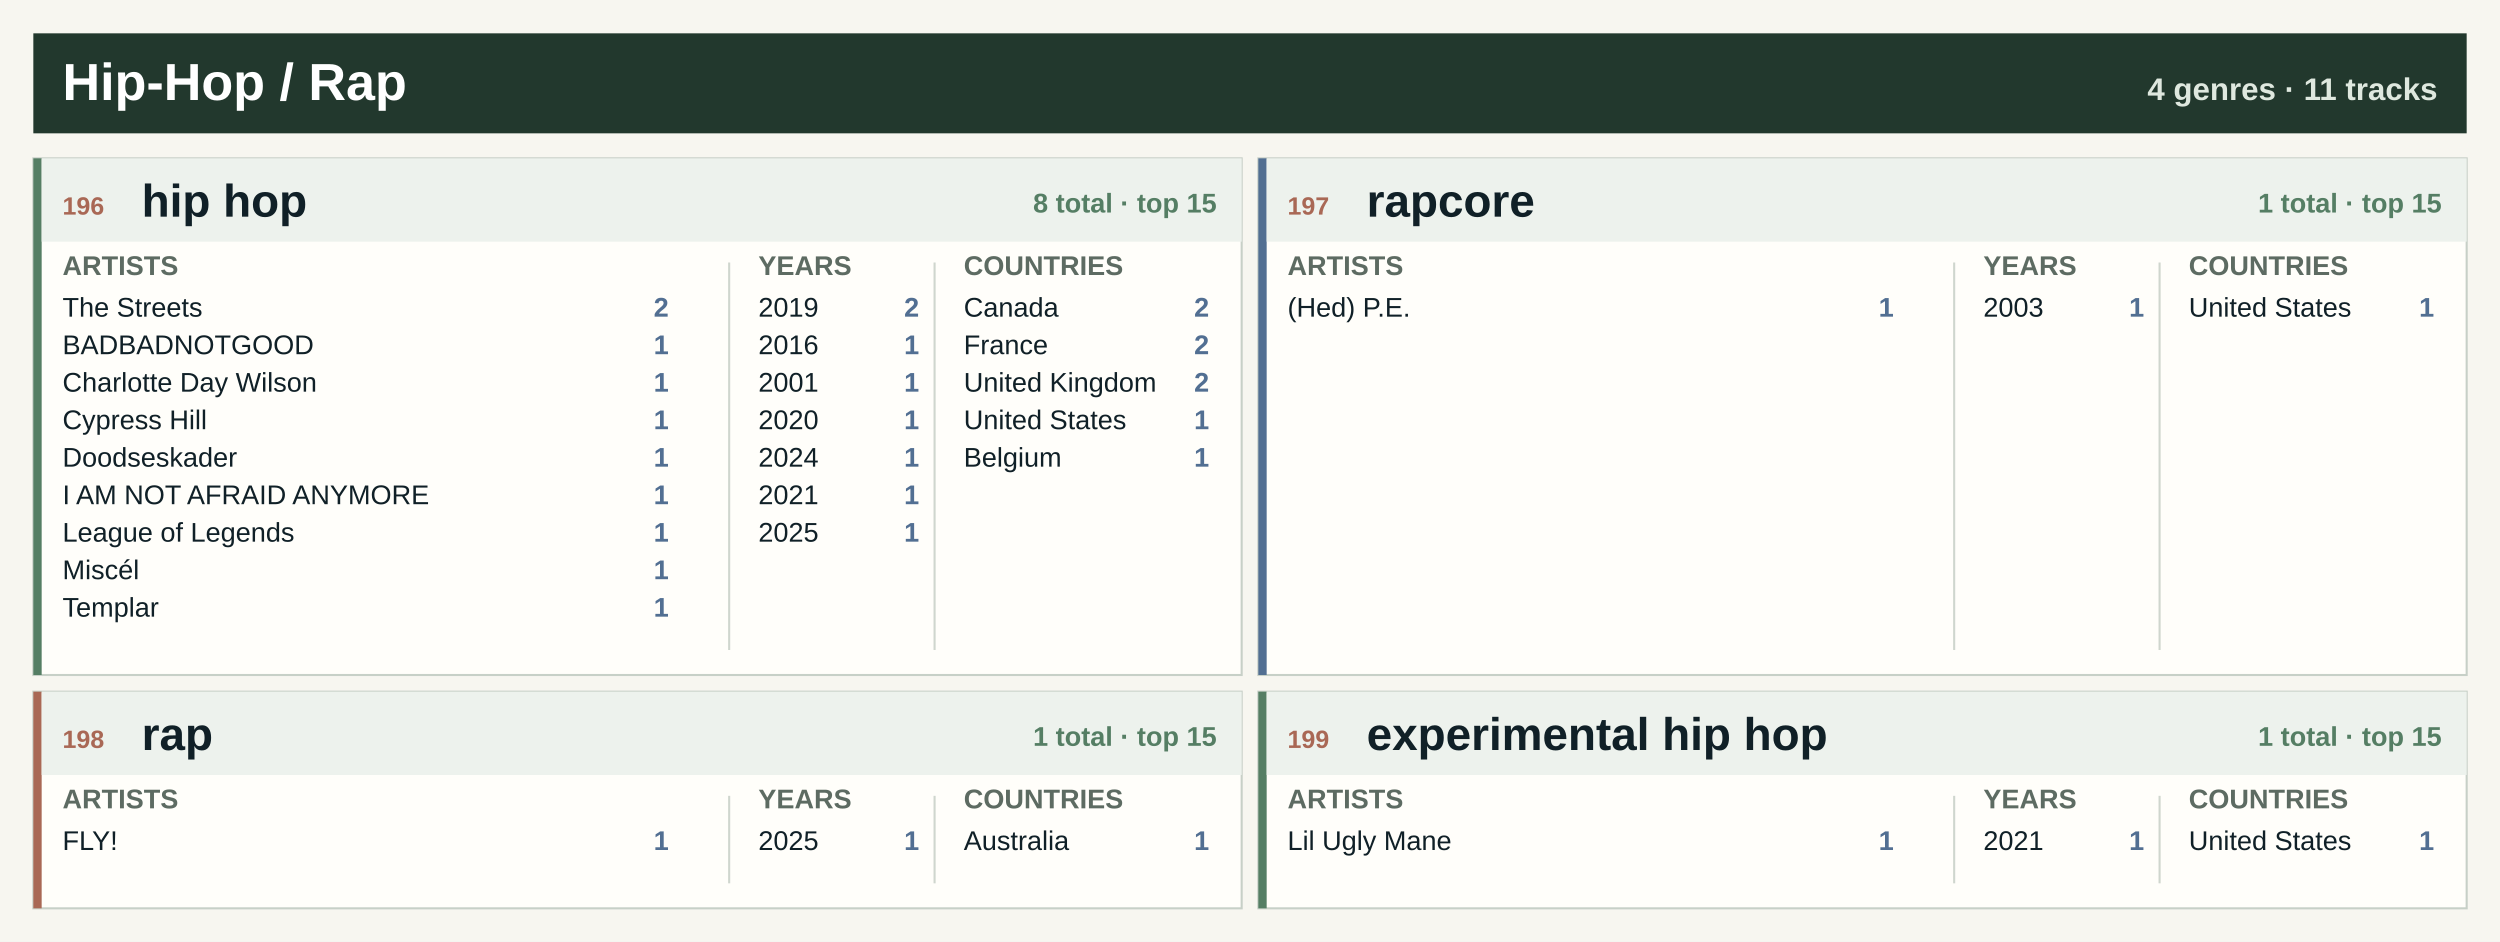
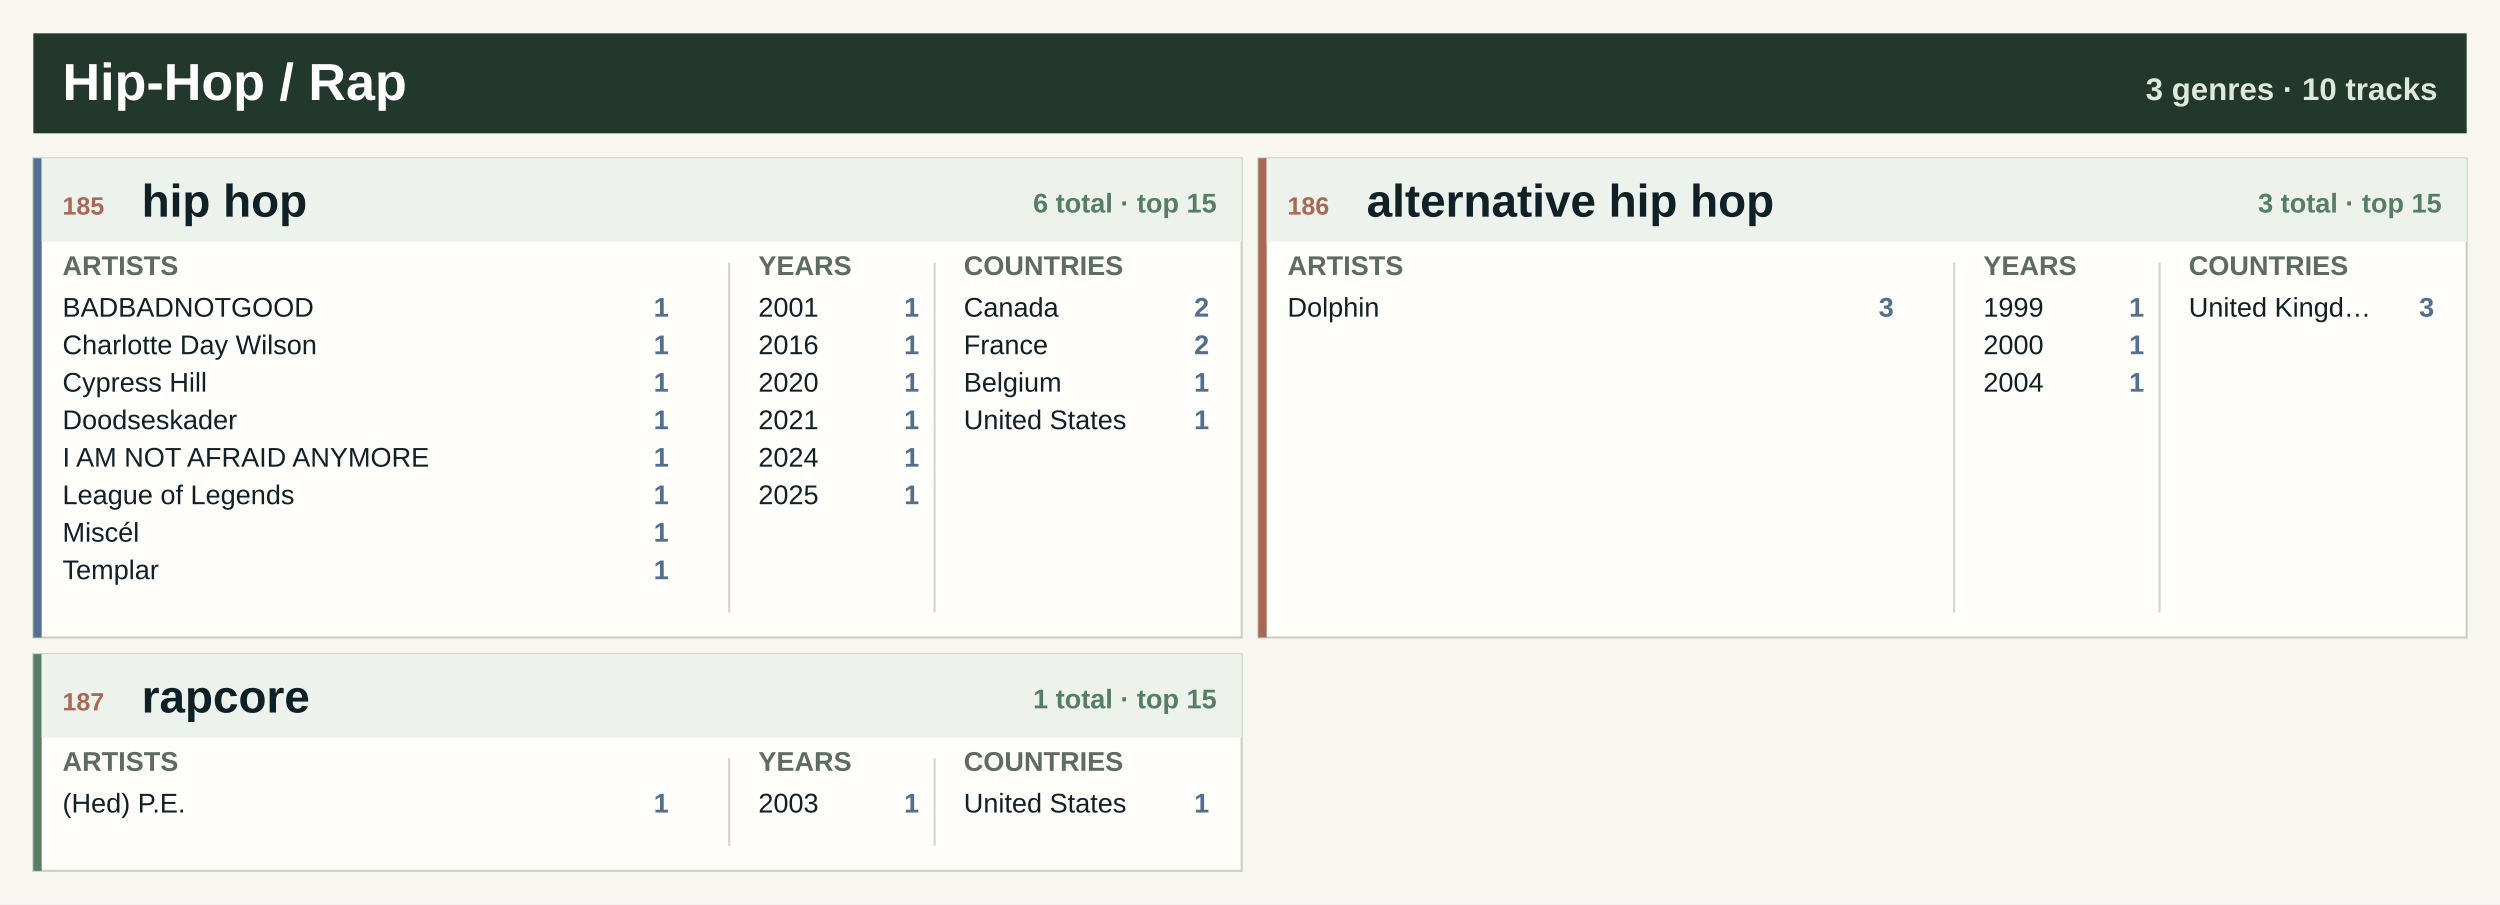
- <svg xmlns="http://www.w3.org/2000/svg" width="1200" height="452" viewBox="0 0 1200 452" role="img" aria-label="Hip-Hop / Rap genre atlas">
-   <rect width="1200" height="452" fill="#f7f6f0" />
+ <svg xmlns="http://www.w3.org/2000/svg" width="1200" height="434" viewBox="0 0 1200 434" role="img" aria-label="Hip-Hop / Rap genre atlas">
+   <rect width="1200" height="434" fill="#f7f6f0" />
  <rect x="16" y="16" width="1168" height="48" fill="#22382d" />
  <text x="30.0" y="48.0" font-family="Segoe UI, Arial, sans-serif" font-size="25" font-weight="800" fill="#ffffff" text-anchor="start">Hip-Hop / Rap</text>
-   <text x="1170.0" y="48.0" font-family="Segoe UI, Arial, sans-serif" font-size="15" font-weight="800" fill="#dfe8df" text-anchor="end">4 genres · 11 tracks</text>
-   <rect x="16.0" y="76.0" width="580.0" height="248" fill="#fffefa" stroke="#c7d0c7" />
-   <rect x="16.0" y="76.0" width="4" height="248" fill="#557e64" />
+   <text x="1170.0" y="48.0" font-family="Segoe UI, Arial, sans-serif" font-size="15" font-weight="800" fill="#dfe8df" text-anchor="end">3 genres · 10 tracks</text>
+   <rect x="16.0" y="76.0" width="580.0" height="230" fill="#fffefa" stroke="#c7d0c7" />
+   <rect x="16.0" y="76.0" width="4" height="230" fill="#526f92" />
  <rect x="20.0" y="76.0" width="576.0" height="40" fill="#edf2ed" />
-   <text x="30.0" y="103.0" font-family="Segoe UI, Arial, sans-serif" font-size="12" font-weight="800" fill="#a96855" text-anchor="start">196</text>
+   <text x="30.0" y="103.0" font-family="Segoe UI, Arial, sans-serif" font-size="12" font-weight="800" fill="#a96855" text-anchor="start">185</text>
  <text x="68.0" y="104.0" font-family="Segoe UI, Arial, sans-serif" font-size="22" font-weight="800" fill="#102027" text-anchor="start">hip hop</text>
-   <text x="584.0" y="102.0" font-family="Segoe UI, Arial, sans-serif" font-size="13" font-weight="800" fill="#557e64" text-anchor="end">8 total · top 15</text>
+   <text x="584.0" y="102.0" font-family="Segoe UI, Arial, sans-serif" font-size="13" font-weight="800" fill="#557e64" text-anchor="end">6 total · top 15</text>
  <text x="30.0" y="132.0" font-family="Segoe UI, Arial, sans-serif" font-size="13" font-weight="800" fill="#5d6b62" text-anchor="start">ARTISTS</text>
  <text x="364.0" y="132.0" font-family="Segoe UI, Arial, sans-serif" font-size="13" font-weight="800" fill="#5d6b62" text-anchor="start">YEARS</text>
  <text x="462.6" y="132.0" font-family="Segoe UI, Arial, sans-serif" font-size="13" font-weight="800" fill="#5d6b62" text-anchor="start">COUNTRIES</text>
-   <line x1="350.0" y1="126.0" x2="350.0" y2="312.0" stroke="#cfd6ce" />
-   <line x1="448.6" y1="126.0" x2="448.6" y2="312.0" stroke="#cfd6ce" />
-   <text x="30.0" y="152.0" font-family="Segoe UI, Arial, sans-serif" font-size="13" font-weight="400" fill="#102027" text-anchor="start">The Streets</text>
-   <text x="321.0" y="152.0" font-family="Segoe UI, Arial, sans-serif" font-size="13" font-weight="800" fill="#526f92" text-anchor="end">2</text>
-   <text x="30.0" y="170.0" font-family="Segoe UI, Arial, sans-serif" font-size="13" font-weight="400" fill="#102027" text-anchor="start">BADBADNOTGOOD</text>
+   <line x1="350.0" y1="126.0" x2="350.0" y2="294.0" stroke="#cfd6ce" />
+   <line x1="448.6" y1="126.0" x2="448.6" y2="294.0" stroke="#cfd6ce" />
+   <text x="30.0" y="152.0" font-family="Segoe UI, Arial, sans-serif" font-size="13" font-weight="400" fill="#102027" text-anchor="start">BADBADNOTGOOD</text>
+   <text x="321.0" y="152.0" font-family="Segoe UI, Arial, sans-serif" font-size="13" font-weight="800" fill="#526f92" text-anchor="end">1</text>
+   <text x="30.0" y="170.0" font-family="Segoe UI, Arial, sans-serif" font-size="13" font-weight="400" fill="#102027" text-anchor="start">Charlotte Day Wilson</text>
  <text x="321.0" y="170.0" font-family="Segoe UI, Arial, sans-serif" font-size="13" font-weight="800" fill="#526f92" text-anchor="end">1</text>
-   <text x="30.0" y="188.0" font-family="Segoe UI, Arial, sans-serif" font-size="13" font-weight="400" fill="#102027" text-anchor="start">Charlotte Day Wilson</text>
+   <text x="30.0" y="188.0" font-family="Segoe UI, Arial, sans-serif" font-size="13" font-weight="400" fill="#102027" text-anchor="start">Cypress Hill</text>
  <text x="321.0" y="188.0" font-family="Segoe UI, Arial, sans-serif" font-size="13" font-weight="800" fill="#526f92" text-anchor="end">1</text>
-   <text x="30.0" y="206.0" font-family="Segoe UI, Arial, sans-serif" font-size="13" font-weight="400" fill="#102027" text-anchor="start">Cypress Hill</text>
+   <text x="30.0" y="206.0" font-family="Segoe UI, Arial, sans-serif" font-size="13" font-weight="400" fill="#102027" text-anchor="start">Doodseskader</text>
  <text x="321.0" y="206.0" font-family="Segoe UI, Arial, sans-serif" font-size="13" font-weight="800" fill="#526f92" text-anchor="end">1</text>
-   <text x="30.0" y="224.0" font-family="Segoe UI, Arial, sans-serif" font-size="13" font-weight="400" fill="#102027" text-anchor="start">Doodseskader</text>
+   <text x="30.0" y="224.0" font-family="Segoe UI, Arial, sans-serif" font-size="13" font-weight="400" fill="#102027" text-anchor="start">I AM NOT AFRAID ANYMORE</text>
  <text x="321.0" y="224.0" font-family="Segoe UI, Arial, sans-serif" font-size="13" font-weight="800" fill="#526f92" text-anchor="end">1</text>
-   <text x="30.0" y="242.0" font-family="Segoe UI, Arial, sans-serif" font-size="13" font-weight="400" fill="#102027" text-anchor="start">I AM NOT AFRAID ANYMORE</text>
+   <text x="30.0" y="242.0" font-family="Segoe UI, Arial, sans-serif" font-size="13" font-weight="400" fill="#102027" text-anchor="start">League of Legends</text>
  <text x="321.0" y="242.0" font-family="Segoe UI, Arial, sans-serif" font-size="13" font-weight="800" fill="#526f92" text-anchor="end">1</text>
-   <text x="30.0" y="260.0" font-family="Segoe UI, Arial, sans-serif" font-size="13" font-weight="400" fill="#102027" text-anchor="start">League of Legends</text>
+   <text x="30.0" y="260.0" font-family="Segoe UI, Arial, sans-serif" font-size="13" font-weight="400" fill="#102027" text-anchor="start">Miscél</text>
  <text x="321.0" y="260.0" font-family="Segoe UI, Arial, sans-serif" font-size="13" font-weight="800" fill="#526f92" text-anchor="end">1</text>
-   <text x="30.0" y="278.0" font-family="Segoe UI, Arial, sans-serif" font-size="13" font-weight="400" fill="#102027" text-anchor="start">Miscél</text>
+   <text x="30.0" y="278.0" font-family="Segoe UI, Arial, sans-serif" font-size="13" font-weight="400" fill="#102027" text-anchor="start">Templar</text>
  <text x="321.0" y="278.0" font-family="Segoe UI, Arial, sans-serif" font-size="13" font-weight="800" fill="#526f92" text-anchor="end">1</text>
-   <text x="30.0" y="296.0" font-family="Segoe UI, Arial, sans-serif" font-size="13" font-weight="400" fill="#102027" text-anchor="start">Templar</text>
-   <text x="321.0" y="296.0" font-family="Segoe UI, Arial, sans-serif" font-size="13" font-weight="800" fill="#526f92" text-anchor="end">1</text>
-   <text x="364.0" y="152.0" font-family="Segoe UI, Arial, sans-serif" font-size="13" font-weight="400" fill="#102027" text-anchor="start">2019</text>
-   <text x="441.2" y="152.0" font-family="Segoe UI, Arial, sans-serif" font-size="13" font-weight="800" fill="#526f92" text-anchor="end">2</text>
+   <text x="364.0" y="152.0" font-family="Segoe UI, Arial, sans-serif" font-size="13" font-weight="400" fill="#102027" text-anchor="start">2001</text>
+   <text x="441.2" y="152.0" font-family="Segoe UI, Arial, sans-serif" font-size="13" font-weight="800" fill="#526f92" text-anchor="end">1</text>
  <text x="364.0" y="170.0" font-family="Segoe UI, Arial, sans-serif" font-size="13" font-weight="400" fill="#102027" text-anchor="start">2016</text>
  <text x="441.2" y="170.0" font-family="Segoe UI, Arial, sans-serif" font-size="13" font-weight="800" fill="#526f92" text-anchor="end">1</text>
-   <text x="364.0" y="188.0" font-family="Segoe UI, Arial, sans-serif" font-size="13" font-weight="400" fill="#102027" text-anchor="start">2001</text>
+   <text x="364.0" y="188.0" font-family="Segoe UI, Arial, sans-serif" font-size="13" font-weight="400" fill="#102027" text-anchor="start">2020</text>
  <text x="441.2" y="188.0" font-family="Segoe UI, Arial, sans-serif" font-size="13" font-weight="800" fill="#526f92" text-anchor="end">1</text>
-   <text x="364.0" y="206.0" font-family="Segoe UI, Arial, sans-serif" font-size="13" font-weight="400" fill="#102027" text-anchor="start">2020</text>
+   <text x="364.0" y="206.0" font-family="Segoe UI, Arial, sans-serif" font-size="13" font-weight="400" fill="#102027" text-anchor="start">2021</text>
  <text x="441.2" y="206.0" font-family="Segoe UI, Arial, sans-serif" font-size="13" font-weight="800" fill="#526f92" text-anchor="end">1</text>
  <text x="364.0" y="224.0" font-family="Segoe UI, Arial, sans-serif" font-size="13" font-weight="400" fill="#102027" text-anchor="start">2024</text>
  <text x="441.2" y="224.0" font-family="Segoe UI, Arial, sans-serif" font-size="13" font-weight="800" fill="#526f92" text-anchor="end">1</text>
-   <text x="364.0" y="242.0" font-family="Segoe UI, Arial, sans-serif" font-size="13" font-weight="400" fill="#102027" text-anchor="start">2021</text>
+   <text x="364.0" y="242.0" font-family="Segoe UI, Arial, sans-serif" font-size="13" font-weight="400" fill="#102027" text-anchor="start">2025</text>
  <text x="441.2" y="242.0" font-family="Segoe UI, Arial, sans-serif" font-size="13" font-weight="800" fill="#526f92" text-anchor="end">1</text>
-   <text x="364.0" y="260.0" font-family="Segoe UI, Arial, sans-serif" font-size="13" font-weight="400" fill="#102027" text-anchor="start">2025</text>
-   <text x="441.2" y="260.0" font-family="Segoe UI, Arial, sans-serif" font-size="13" font-weight="800" fill="#526f92" text-anchor="end">1</text>
  <text x="462.6" y="152.0" font-family="Segoe UI, Arial, sans-serif" font-size="13" font-weight="400" fill="#102027" text-anchor="start">Canada</text>
  <text x="580.4" y="152.0" font-family="Segoe UI, Arial, sans-serif" font-size="13" font-weight="800" fill="#526f92" text-anchor="end">2</text>
  <text x="462.6" y="170.0" font-family="Segoe UI, Arial, sans-serif" font-size="13" font-weight="400" fill="#102027" text-anchor="start">France</text>
  <text x="580.4" y="170.0" font-family="Segoe UI, Arial, sans-serif" font-size="13" font-weight="800" fill="#526f92" text-anchor="end">2</text>
-   <text x="462.6" y="188.0" font-family="Segoe UI, Arial, sans-serif" font-size="13" font-weight="400" fill="#102027" text-anchor="start">United Kingdom</text>
-   <text x="580.4" y="188.0" font-family="Segoe UI, Arial, sans-serif" font-size="13" font-weight="800" fill="#526f92" text-anchor="end">2</text>
+   <text x="462.6" y="188.0" font-family="Segoe UI, Arial, sans-serif" font-size="13" font-weight="400" fill="#102027" text-anchor="start">Belgium</text>
+   <text x="580.4" y="188.0" font-family="Segoe UI, Arial, sans-serif" font-size="13" font-weight="800" fill="#526f92" text-anchor="end">1</text>
  <text x="462.6" y="206.0" font-family="Segoe UI, Arial, sans-serif" font-size="13" font-weight="400" fill="#102027" text-anchor="start">United States</text>
  <text x="580.4" y="206.0" font-family="Segoe UI, Arial, sans-serif" font-size="13" font-weight="800" fill="#526f92" text-anchor="end">1</text>
-   <text x="462.6" y="224.0" font-family="Segoe UI, Arial, sans-serif" font-size="13" font-weight="400" fill="#102027" text-anchor="start">Belgium</text>
-   <text x="580.4" y="224.0" font-family="Segoe UI, Arial, sans-serif" font-size="13" font-weight="800" fill="#526f92" text-anchor="end">1</text>
-   <rect x="604.0" y="76.0" width="580.0" height="248" fill="#fffefa" stroke="#c7d0c7" />
-   <rect x="604.0" y="76.0" width="4" height="248" fill="#526f92" />
+   <rect x="604.0" y="76.0" width="580.0" height="230" fill="#fffefa" stroke="#c7d0c7" />
+   <rect x="604.0" y="76.0" width="4" height="230" fill="#a96855" />
  <rect x="608.0" y="76.0" width="576.0" height="40" fill="#edf2ed" />
-   <text x="618.0" y="103.0" font-family="Segoe UI, Arial, sans-serif" font-size="12" font-weight="800" fill="#a96855" text-anchor="start">197</text>
-   <text x="656.0" y="104.0" font-family="Segoe UI, Arial, sans-serif" font-size="22" font-weight="800" fill="#102027" text-anchor="start">rapcore</text>
-   <text x="1172.0" y="102.0" font-family="Segoe UI, Arial, sans-serif" font-size="13" font-weight="800" fill="#557e64" text-anchor="end">1 total · top 15</text>
+   <text x="618.0" y="103.0" font-family="Segoe UI, Arial, sans-serif" font-size="12" font-weight="800" fill="#a96855" text-anchor="start">186</text>
+   <text x="656.0" y="104.0" font-family="Segoe UI, Arial, sans-serif" font-size="22" font-weight="800" fill="#102027" text-anchor="start">alternative hip hop</text>
+   <text x="1172.0" y="102.0" font-family="Segoe UI, Arial, sans-serif" font-size="13" font-weight="800" fill="#557e64" text-anchor="end">3 total · top 15</text>
  <text x="618.0" y="132.0" font-family="Segoe UI, Arial, sans-serif" font-size="13" font-weight="800" fill="#5d6b62" text-anchor="start">ARTISTS</text>
  <text x="952.0" y="132.0" font-family="Segoe UI, Arial, sans-serif" font-size="13" font-weight="800" fill="#5d6b62" text-anchor="start">YEARS</text>
  <text x="1050.6" y="132.0" font-family="Segoe UI, Arial, sans-serif" font-size="13" font-weight="800" fill="#5d6b62" text-anchor="start">COUNTRIES</text>
-   <line x1="938.0" y1="126.0" x2="938.0" y2="312.0" stroke="#cfd6ce" />
-   <line x1="1036.6" y1="126.0" x2="1036.6" y2="312.0" stroke="#cfd6ce" />
-   <text x="618.0" y="152.0" font-family="Segoe UI, Arial, sans-serif" font-size="13" font-weight="400" fill="#102027" text-anchor="start">(Hed) P.E.</text>
-   <text x="909.0" y="152.0" font-family="Segoe UI, Arial, sans-serif" font-size="13" font-weight="800" fill="#526f92" text-anchor="end">1</text>
-   <text x="952.0" y="152.0" font-family="Segoe UI, Arial, sans-serif" font-size="13" font-weight="400" fill="#102027" text-anchor="start">2003</text>
+   <line x1="938.0" y1="126.0" x2="938.0" y2="294.0" stroke="#cfd6ce" />
+   <line x1="1036.6" y1="126.0" x2="1036.6" y2="294.0" stroke="#cfd6ce" />
+   <text x="618.0" y="152.0" font-family="Segoe UI, Arial, sans-serif" font-size="13" font-weight="400" fill="#102027" text-anchor="start">Dolphin</text>
+   <text x="909.0" y="152.0" font-family="Segoe UI, Arial, sans-serif" font-size="13" font-weight="800" fill="#526f92" text-anchor="end">3</text>
+   <text x="952.0" y="152.0" font-family="Segoe UI, Arial, sans-serif" font-size="13" font-weight="400" fill="#102027" text-anchor="start">1999</text>
  <text x="1029.2" y="152.0" font-family="Segoe UI, Arial, sans-serif" font-size="13" font-weight="800" fill="#526f92" text-anchor="end">1</text>
-   <text x="1050.6" y="152.0" font-family="Segoe UI, Arial, sans-serif" font-size="13" font-weight="400" fill="#102027" text-anchor="start">United States</text>
-   <text x="1168.4" y="152.0" font-family="Segoe UI, Arial, sans-serif" font-size="13" font-weight="800" fill="#526f92" text-anchor="end">1</text>
-   <rect x="16.0" y="332.0" width="580.0" height="104" fill="#fffefa" stroke="#c7d0c7" />
-   <rect x="16.0" y="332.0" width="4" height="104" fill="#a96855" />
-   <rect x="20.0" y="332.0" width="576.0" height="40" fill="#edf2ed" />
-   <text x="30.0" y="359.0" font-family="Segoe UI, Arial, sans-serif" font-size="12" font-weight="800" fill="#a96855" text-anchor="start">198</text>
-   <text x="68.0" y="360.0" font-family="Segoe UI, Arial, sans-serif" font-size="22" font-weight="800" fill="#102027" text-anchor="start">rap</text>
-   <text x="584.0" y="358.0" font-family="Segoe UI, Arial, sans-serif" font-size="13" font-weight="800" fill="#557e64" text-anchor="end">1 total · top 15</text>
-   <text x="30.0" y="388.0" font-family="Segoe UI, Arial, sans-serif" font-size="13" font-weight="800" fill="#5d6b62" text-anchor="start">ARTISTS</text>
-   <text x="364.0" y="388.0" font-family="Segoe UI, Arial, sans-serif" font-size="13" font-weight="800" fill="#5d6b62" text-anchor="start">YEARS</text>
-   <text x="462.6" y="388.0" font-family="Segoe UI, Arial, sans-serif" font-size="13" font-weight="800" fill="#5d6b62" text-anchor="start">COUNTRIES</text>
-   <line x1="350.0" y1="382.0" x2="350.0" y2="424.0" stroke="#cfd6ce" />
-   <line x1="448.6" y1="382.0" x2="448.6" y2="424.0" stroke="#cfd6ce" />
-   <text x="30.0" y="408.0" font-family="Segoe UI, Arial, sans-serif" font-size="13" font-weight="400" fill="#102027" text-anchor="start">FLY!</text>
-   <text x="321.0" y="408.0" font-family="Segoe UI, Arial, sans-serif" font-size="13" font-weight="800" fill="#526f92" text-anchor="end">1</text>
-   <text x="364.0" y="408.0" font-family="Segoe UI, Arial, sans-serif" font-size="13" font-weight="400" fill="#102027" text-anchor="start">2025</text>
-   <text x="441.2" y="408.0" font-family="Segoe UI, Arial, sans-serif" font-size="13" font-weight="800" fill="#526f92" text-anchor="end">1</text>
-   <text x="462.6" y="408.0" font-family="Segoe UI, Arial, sans-serif" font-size="13" font-weight="400" fill="#102027" text-anchor="start">Australia</text>
-   <text x="580.4" y="408.0" font-family="Segoe UI, Arial, sans-serif" font-size="13" font-weight="800" fill="#526f92" text-anchor="end">1</text>
-   <rect x="604.0" y="332.0" width="580.0" height="104" fill="#fffefa" stroke="#c7d0c7" />
-   <rect x="604.0" y="332.0" width="4" height="104" fill="#557e64" />
-   <rect x="608.0" y="332.0" width="576.0" height="40" fill="#edf2ed" />
-   <text x="618.0" y="359.0" font-family="Segoe UI, Arial, sans-serif" font-size="12" font-weight="800" fill="#a96855" text-anchor="start">199</text>
-   <text x="656.0" y="360.0" font-family="Segoe UI, Arial, sans-serif" font-size="22" font-weight="800" fill="#102027" text-anchor="start">experimental hip hop</text>
-   <text x="1172.0" y="358.0" font-family="Segoe UI, Arial, sans-serif" font-size="13" font-weight="800" fill="#557e64" text-anchor="end">1 total · top 15</text>
-   <text x="618.0" y="388.0" font-family="Segoe UI, Arial, sans-serif" font-size="13" font-weight="800" fill="#5d6b62" text-anchor="start">ARTISTS</text>
-   <text x="952.0" y="388.0" font-family="Segoe UI, Arial, sans-serif" font-size="13" font-weight="800" fill="#5d6b62" text-anchor="start">YEARS</text>
-   <text x="1050.6" y="388.0" font-family="Segoe UI, Arial, sans-serif" font-size="13" font-weight="800" fill="#5d6b62" text-anchor="start">COUNTRIES</text>
-   <line x1="938.0" y1="382.0" x2="938.0" y2="424.0" stroke="#cfd6ce" />
-   <line x1="1036.6" y1="382.0" x2="1036.6" y2="424.0" stroke="#cfd6ce" />
-   <text x="618.0" y="408.0" font-family="Segoe UI, Arial, sans-serif" font-size="13" font-weight="400" fill="#102027" text-anchor="start">Lil Ugly Mane</text>
-   <text x="909.0" y="408.0" font-family="Segoe UI, Arial, sans-serif" font-size="13" font-weight="800" fill="#526f92" text-anchor="end">1</text>
-   <text x="952.0" y="408.0" font-family="Segoe UI, Arial, sans-serif" font-size="13" font-weight="400" fill="#102027" text-anchor="start">2021</text>
-   <text x="1029.2" y="408.0" font-family="Segoe UI, Arial, sans-serif" font-size="13" font-weight="800" fill="#526f92" text-anchor="end">1</text>
-   <text x="1050.6" y="408.0" font-family="Segoe UI, Arial, sans-serif" font-size="13" font-weight="400" fill="#102027" text-anchor="start">United States</text>
-   <text x="1168.4" y="408.0" font-family="Segoe UI, Arial, sans-serif" font-size="13" font-weight="800" fill="#526f92" text-anchor="end">1</text>
+   <text x="952.0" y="170.0" font-family="Segoe UI, Arial, sans-serif" font-size="13" font-weight="400" fill="#102027" text-anchor="start">2000</text>
+   <text x="1029.2" y="170.0" font-family="Segoe UI, Arial, sans-serif" font-size="13" font-weight="800" fill="#526f92" text-anchor="end">1</text>
+   <text x="952.0" y="188.0" font-family="Segoe UI, Arial, sans-serif" font-size="13" font-weight="400" fill="#102027" text-anchor="start">2004</text>
+   <text x="1029.2" y="188.0" font-family="Segoe UI, Arial, sans-serif" font-size="13" font-weight="800" fill="#526f92" text-anchor="end">1</text>
+   <text x="1050.6" y="152.0" font-family="Segoe UI, Arial, sans-serif" font-size="13" font-weight="400" fill="#102027" text-anchor="start">United Kingd…</text>
+   <text x="1168.4" y="152.0" font-family="Segoe UI, Arial, sans-serif" font-size="13" font-weight="800" fill="#526f92" text-anchor="end">3</text>
+   <rect x="16.0" y="314.0" width="580.0" height="104" fill="#fffefa" stroke="#c7d0c7" />
+   <rect x="16.0" y="314.0" width="4" height="104" fill="#557e64" />
+   <rect x="20.0" y="314.0" width="576.0" height="40" fill="#edf2ed" />
+   <text x="30.0" y="341.0" font-family="Segoe UI, Arial, sans-serif" font-size="12" font-weight="800" fill="#a96855" text-anchor="start">187</text>
+   <text x="68.0" y="342.0" font-family="Segoe UI, Arial, sans-serif" font-size="22" font-weight="800" fill="#102027" text-anchor="start">rapcore</text>
+   <text x="584.0" y="340.0" font-family="Segoe UI, Arial, sans-serif" font-size="13" font-weight="800" fill="#557e64" text-anchor="end">1 total · top 15</text>
+   <text x="30.0" y="370.0" font-family="Segoe UI, Arial, sans-serif" font-size="13" font-weight="800" fill="#5d6b62" text-anchor="start">ARTISTS</text>
+   <text x="364.0" y="370.0" font-family="Segoe UI, Arial, sans-serif" font-size="13" font-weight="800" fill="#5d6b62" text-anchor="start">YEARS</text>
+   <text x="462.6" y="370.0" font-family="Segoe UI, Arial, sans-serif" font-size="13" font-weight="800" fill="#5d6b62" text-anchor="start">COUNTRIES</text>
+   <line x1="350.0" y1="364.0" x2="350.0" y2="406.0" stroke="#cfd6ce" />
+   <line x1="448.6" y1="364.0" x2="448.6" y2="406.0" stroke="#cfd6ce" />
+   <text x="30.0" y="390.0" font-family="Segoe UI, Arial, sans-serif" font-size="13" font-weight="400" fill="#102027" text-anchor="start">(Hed) P.E.</text>
+   <text x="321.0" y="390.0" font-family="Segoe UI, Arial, sans-serif" font-size="13" font-weight="800" fill="#526f92" text-anchor="end">1</text>
+   <text x="364.0" y="390.0" font-family="Segoe UI, Arial, sans-serif" font-size="13" font-weight="400" fill="#102027" text-anchor="start">2003</text>
+   <text x="441.2" y="390.0" font-family="Segoe UI, Arial, sans-serif" font-size="13" font-weight="800" fill="#526f92" text-anchor="end">1</text>
+   <text x="462.6" y="390.0" font-family="Segoe UI, Arial, sans-serif" font-size="13" font-weight="400" fill="#102027" text-anchor="start">United States</text>
+   <text x="580.4" y="390.0" font-family="Segoe UI, Arial, sans-serif" font-size="13" font-weight="800" fill="#526f92" text-anchor="end">1</text>
</svg>
